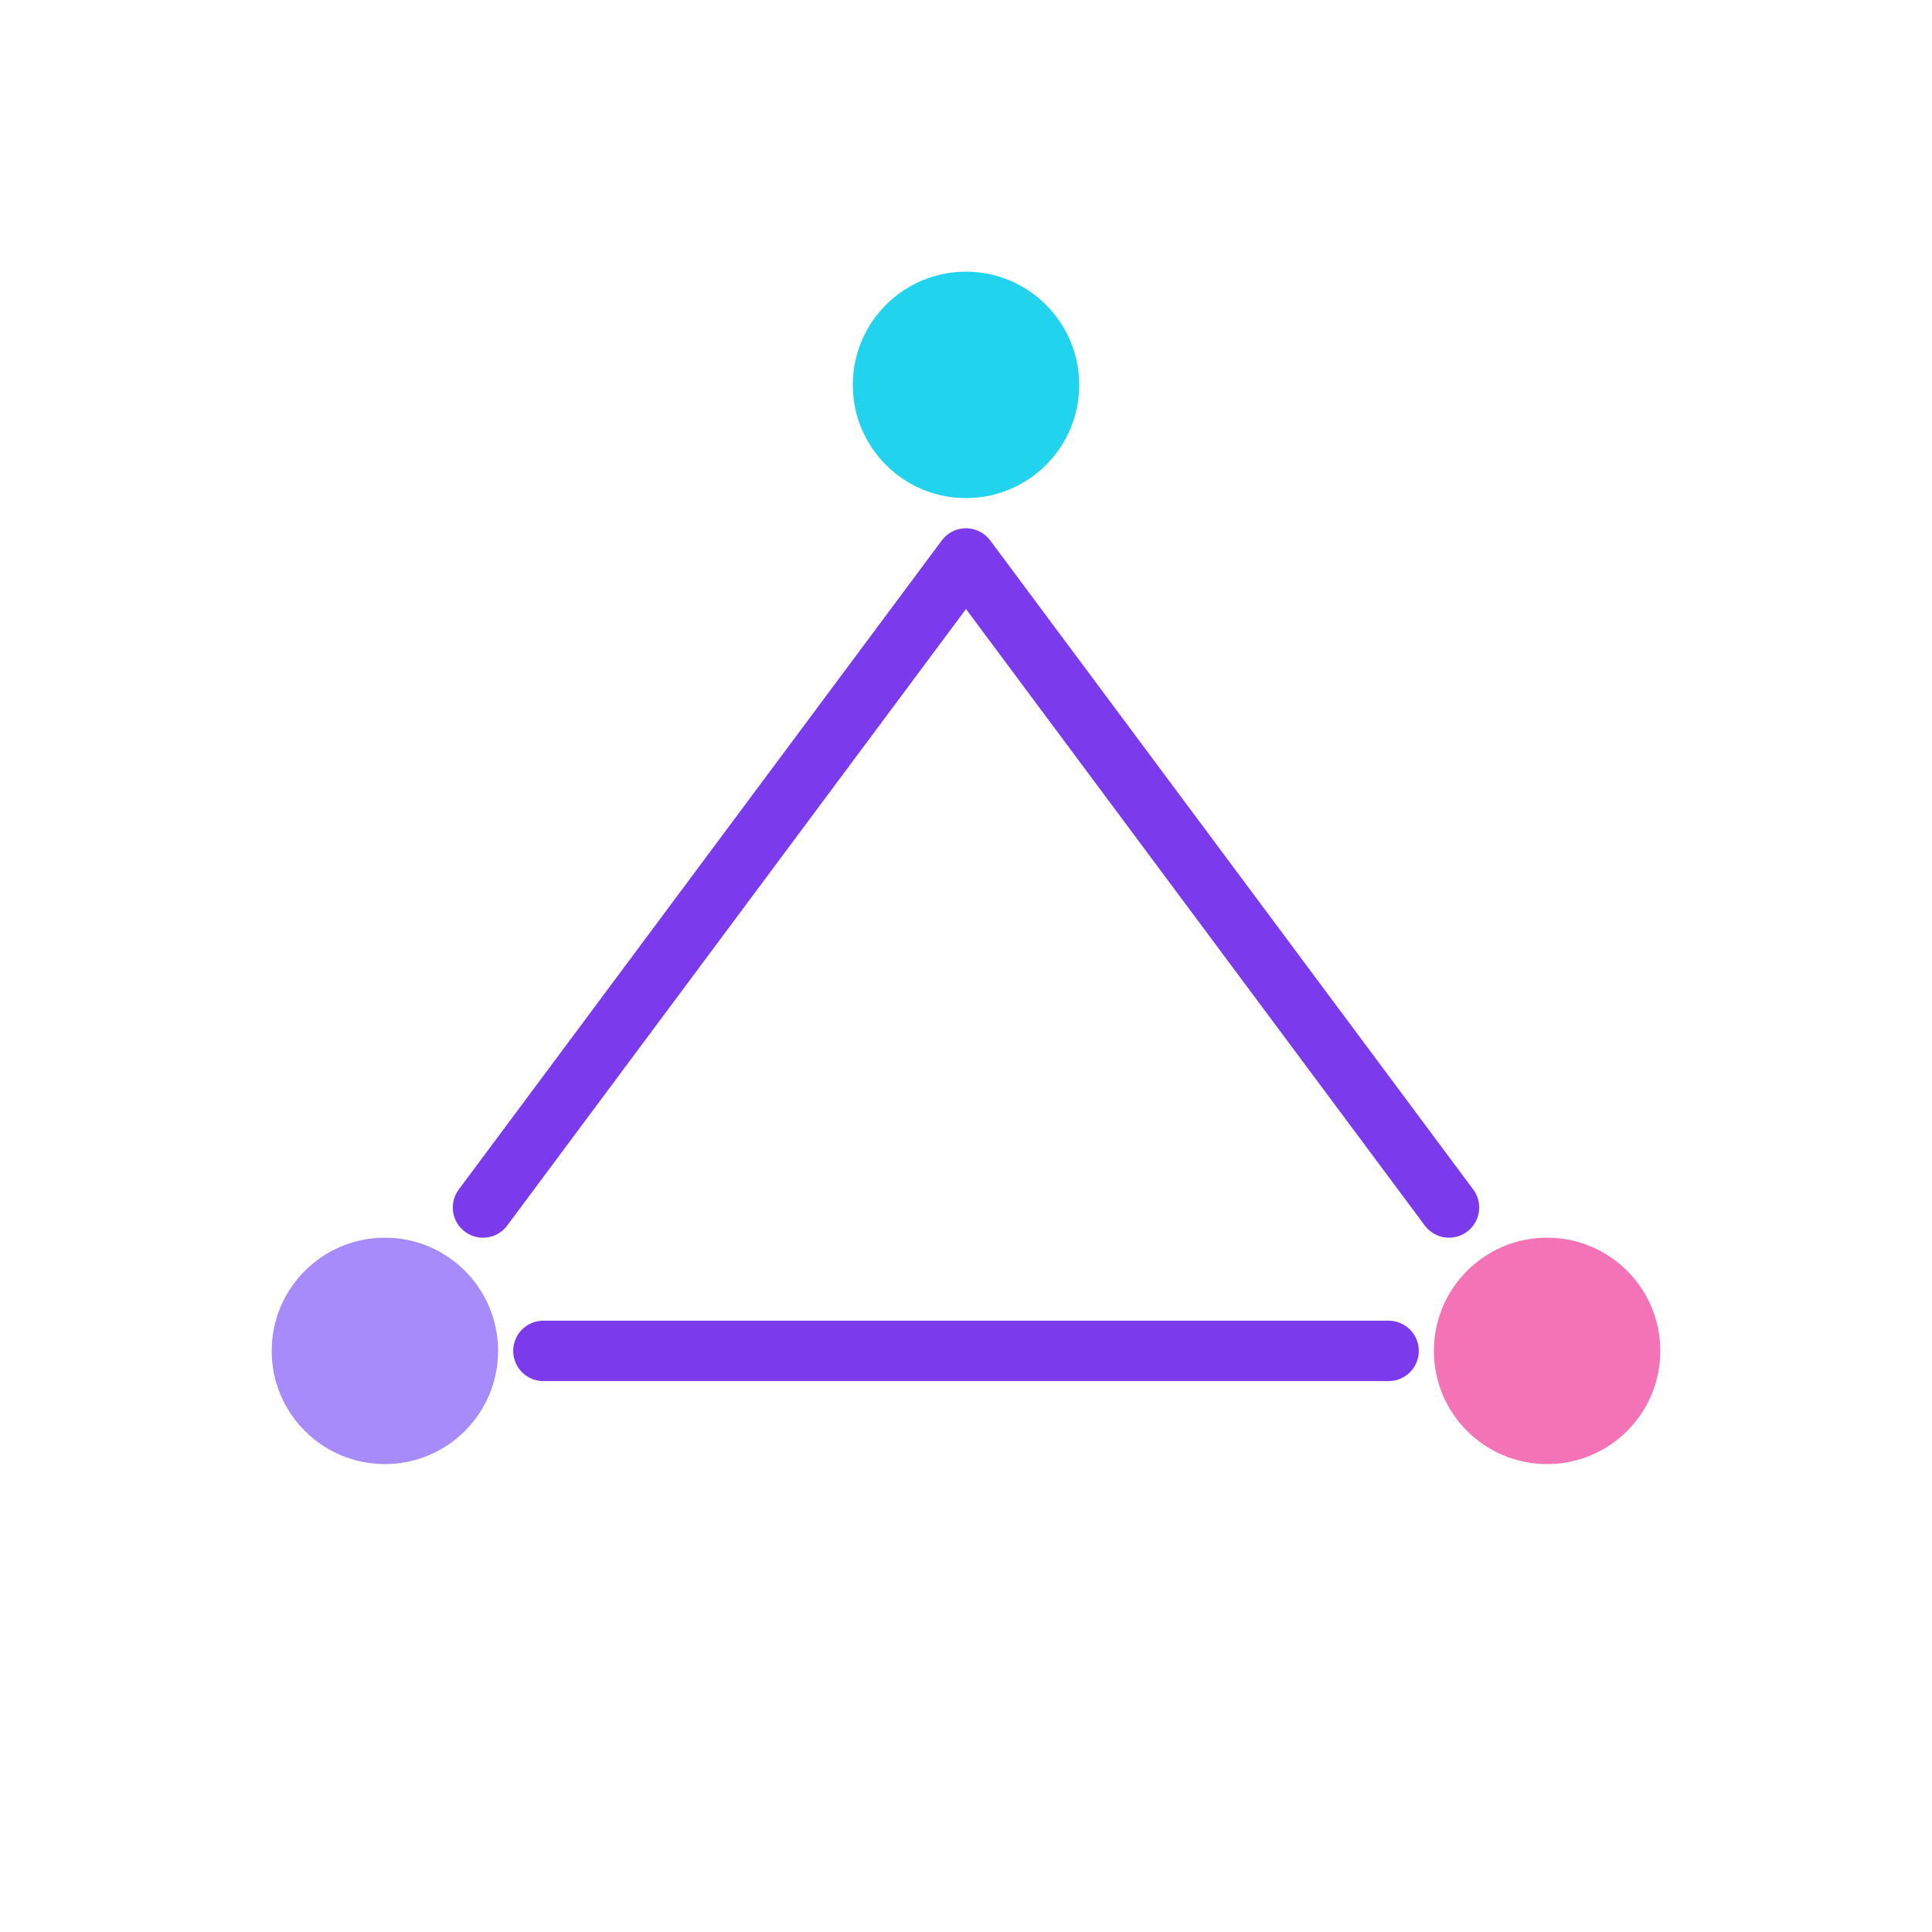
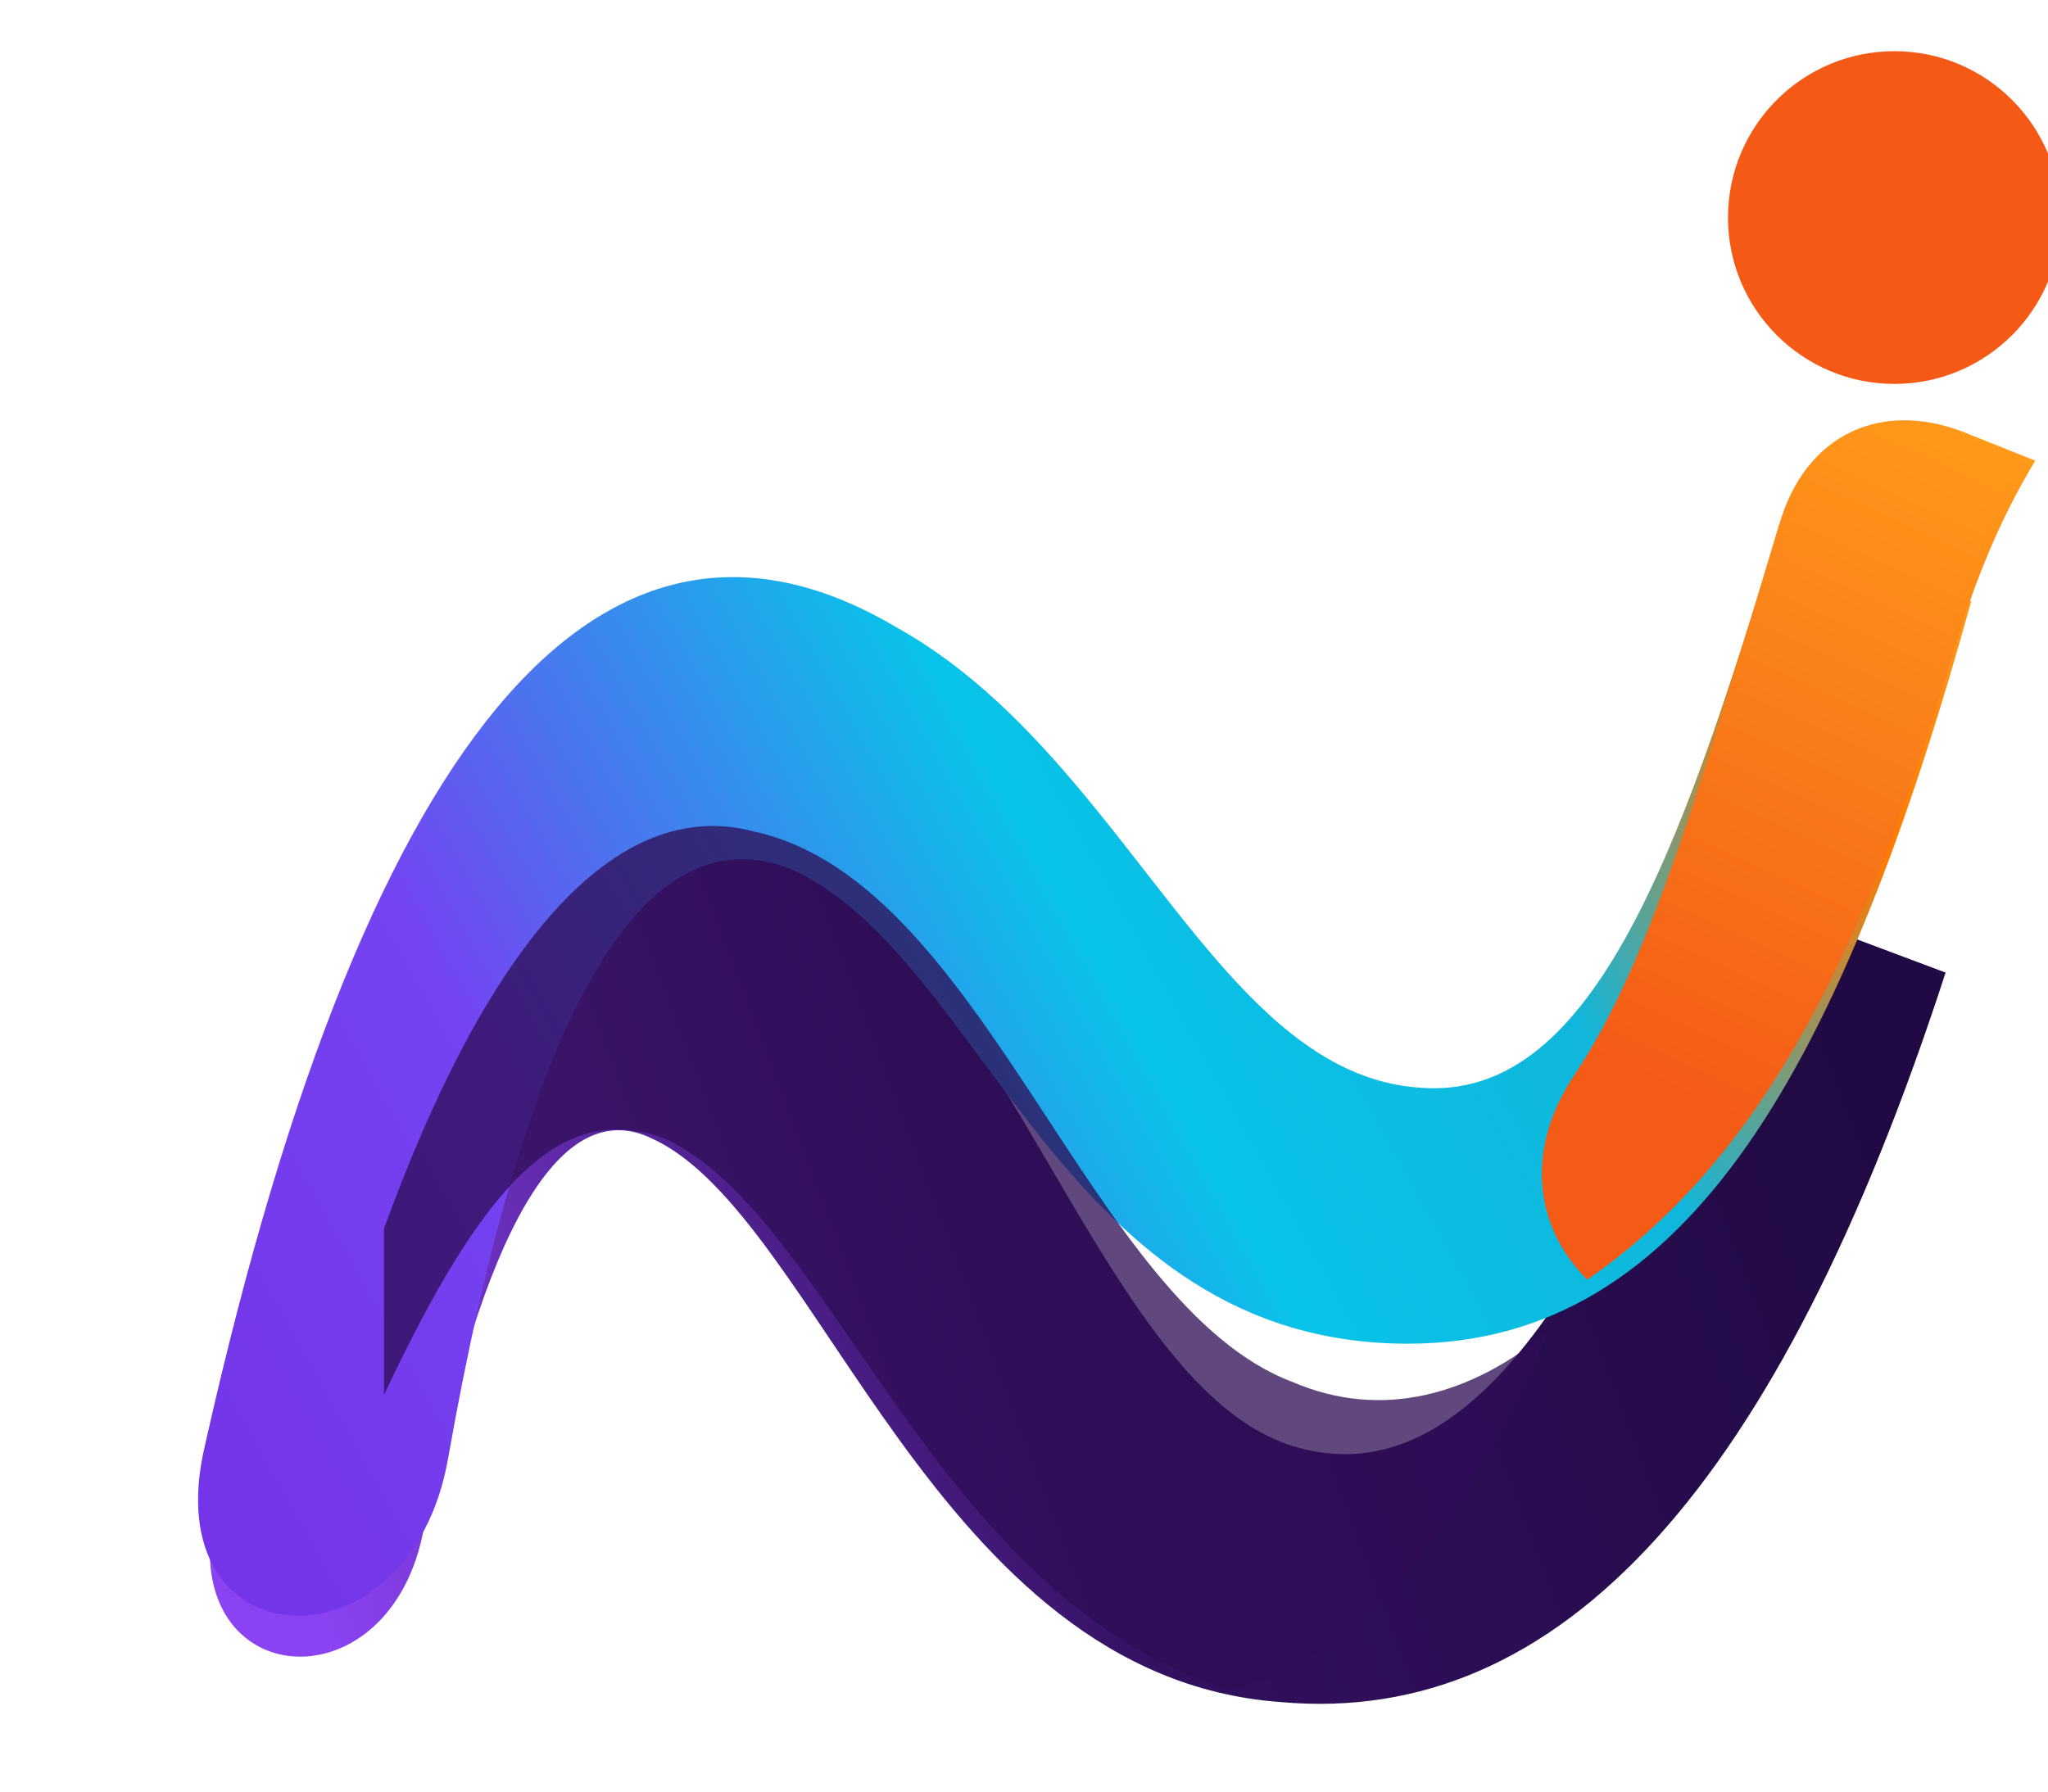
- <svg xmlns="http://www.w3.org/2000/svg" width="512" height="512" viewBox="0 0 512 512">
-   <circle cx="256" cy="102" r="30" fill="#22D3EE" />
-   <circle cx="102" cy="358" r="30" fill="#A78BFA" />
-   <circle cx="410" cy="358" r="30" fill="#F472B6" />
-   <path d="M256 148 L128 320 M256 148 L384 320 M144 358 L368 358" stroke="#7C3AED" stroke-width="16" fill="none" stroke-linecap="round" />
+ <svg xmlns="http://www.w3.org/2000/svg" viewBox="0 0 160 140" role="img" aria-labelledby="title desc">
+   <defs>
+     <linearGradient id="lower" x1="20" y1="112" x2="139" y2="67" gradientUnits="userSpaceOnUse">
+       <stop stop-color="#8B42F2" />
+       <stop offset=".48" stop-color="#31105D" />
+       <stop offset="1" stop-color="#210A43" />
+     </linearGradient>
+     <linearGradient id="upper" x1="18" y1="116" x2="151" y2="42" gradientUnits="userSpaceOnUse">
+       <stop stop-color="#7435E8" />
+       <stop offset=".22" stop-color="#7444F2" />
+       <stop offset=".52" stop-color="#08C3E9" />
+       <stop offset=".72" stop-color="#10B6DB" />
+       <stop offset=".9" stop-color="#FF7A00" />
+       <stop offset="1" stop-color="#FF981C" />
+     </linearGradient>
+     <linearGradient id="person" x1="126" y1="83" x2="150" y2="31" gradientUnits="userSpaceOnUse">
+       <stop stop-color="#F45B17" />
+       <stop offset="1" stop-color="#FF9A1A" />
+     </linearGradient>
+     <radialGradient id="head" cx="0" cy="0" r="1" gradientTransform="translate(140 14) rotate(124) scale(26)">
+       <stop stop-color="#FFAA22" />
+       <stop offset="1" stop-color="#F45A15" />
+     </radialGradient>
+   </defs>
+   <path d="M17 117C25 82 41 60 58 65c20 6 27 43 43 48 13 4 24-11 35-43l16 6c-13 40-30 59-52 57-27-2-36-38-49-44-8-4-14 10-18 31-3 14-20 12-16-3Z" fill="url(#lower)" />
+   <path d="M16 113C29 55 48 36 70 49c18 10 25 35 41 36 13 1 20-17 28-44l15 6c-10 36-22 58-44 58-27 0-33-30-48-37-12-5-21 12-27 46-3 17-23 16-19-1Z" fill="url(#upper)" />
+   <path d="M123 84c6-9 10-23 16-43 2-7 8-10 15-7l5 2c-3 5-5 10-7 17-7 23-15 38-28 47-4-4-5-10-1-16Z" fill="url(#person)" />
+   <path d="M30 96c8-22 18-34 29-31 18 4 26 37 42 43 7 3 14 1 20-4-7 16-15 26-25 28-23-7-31-37-44-43-8-3-14 3-22 20V96Z" fill="#2E0D56" opacity=".76" />
+   <circle cx="148" cy="17" r="13" fill="url(#head)" />
</svg>
